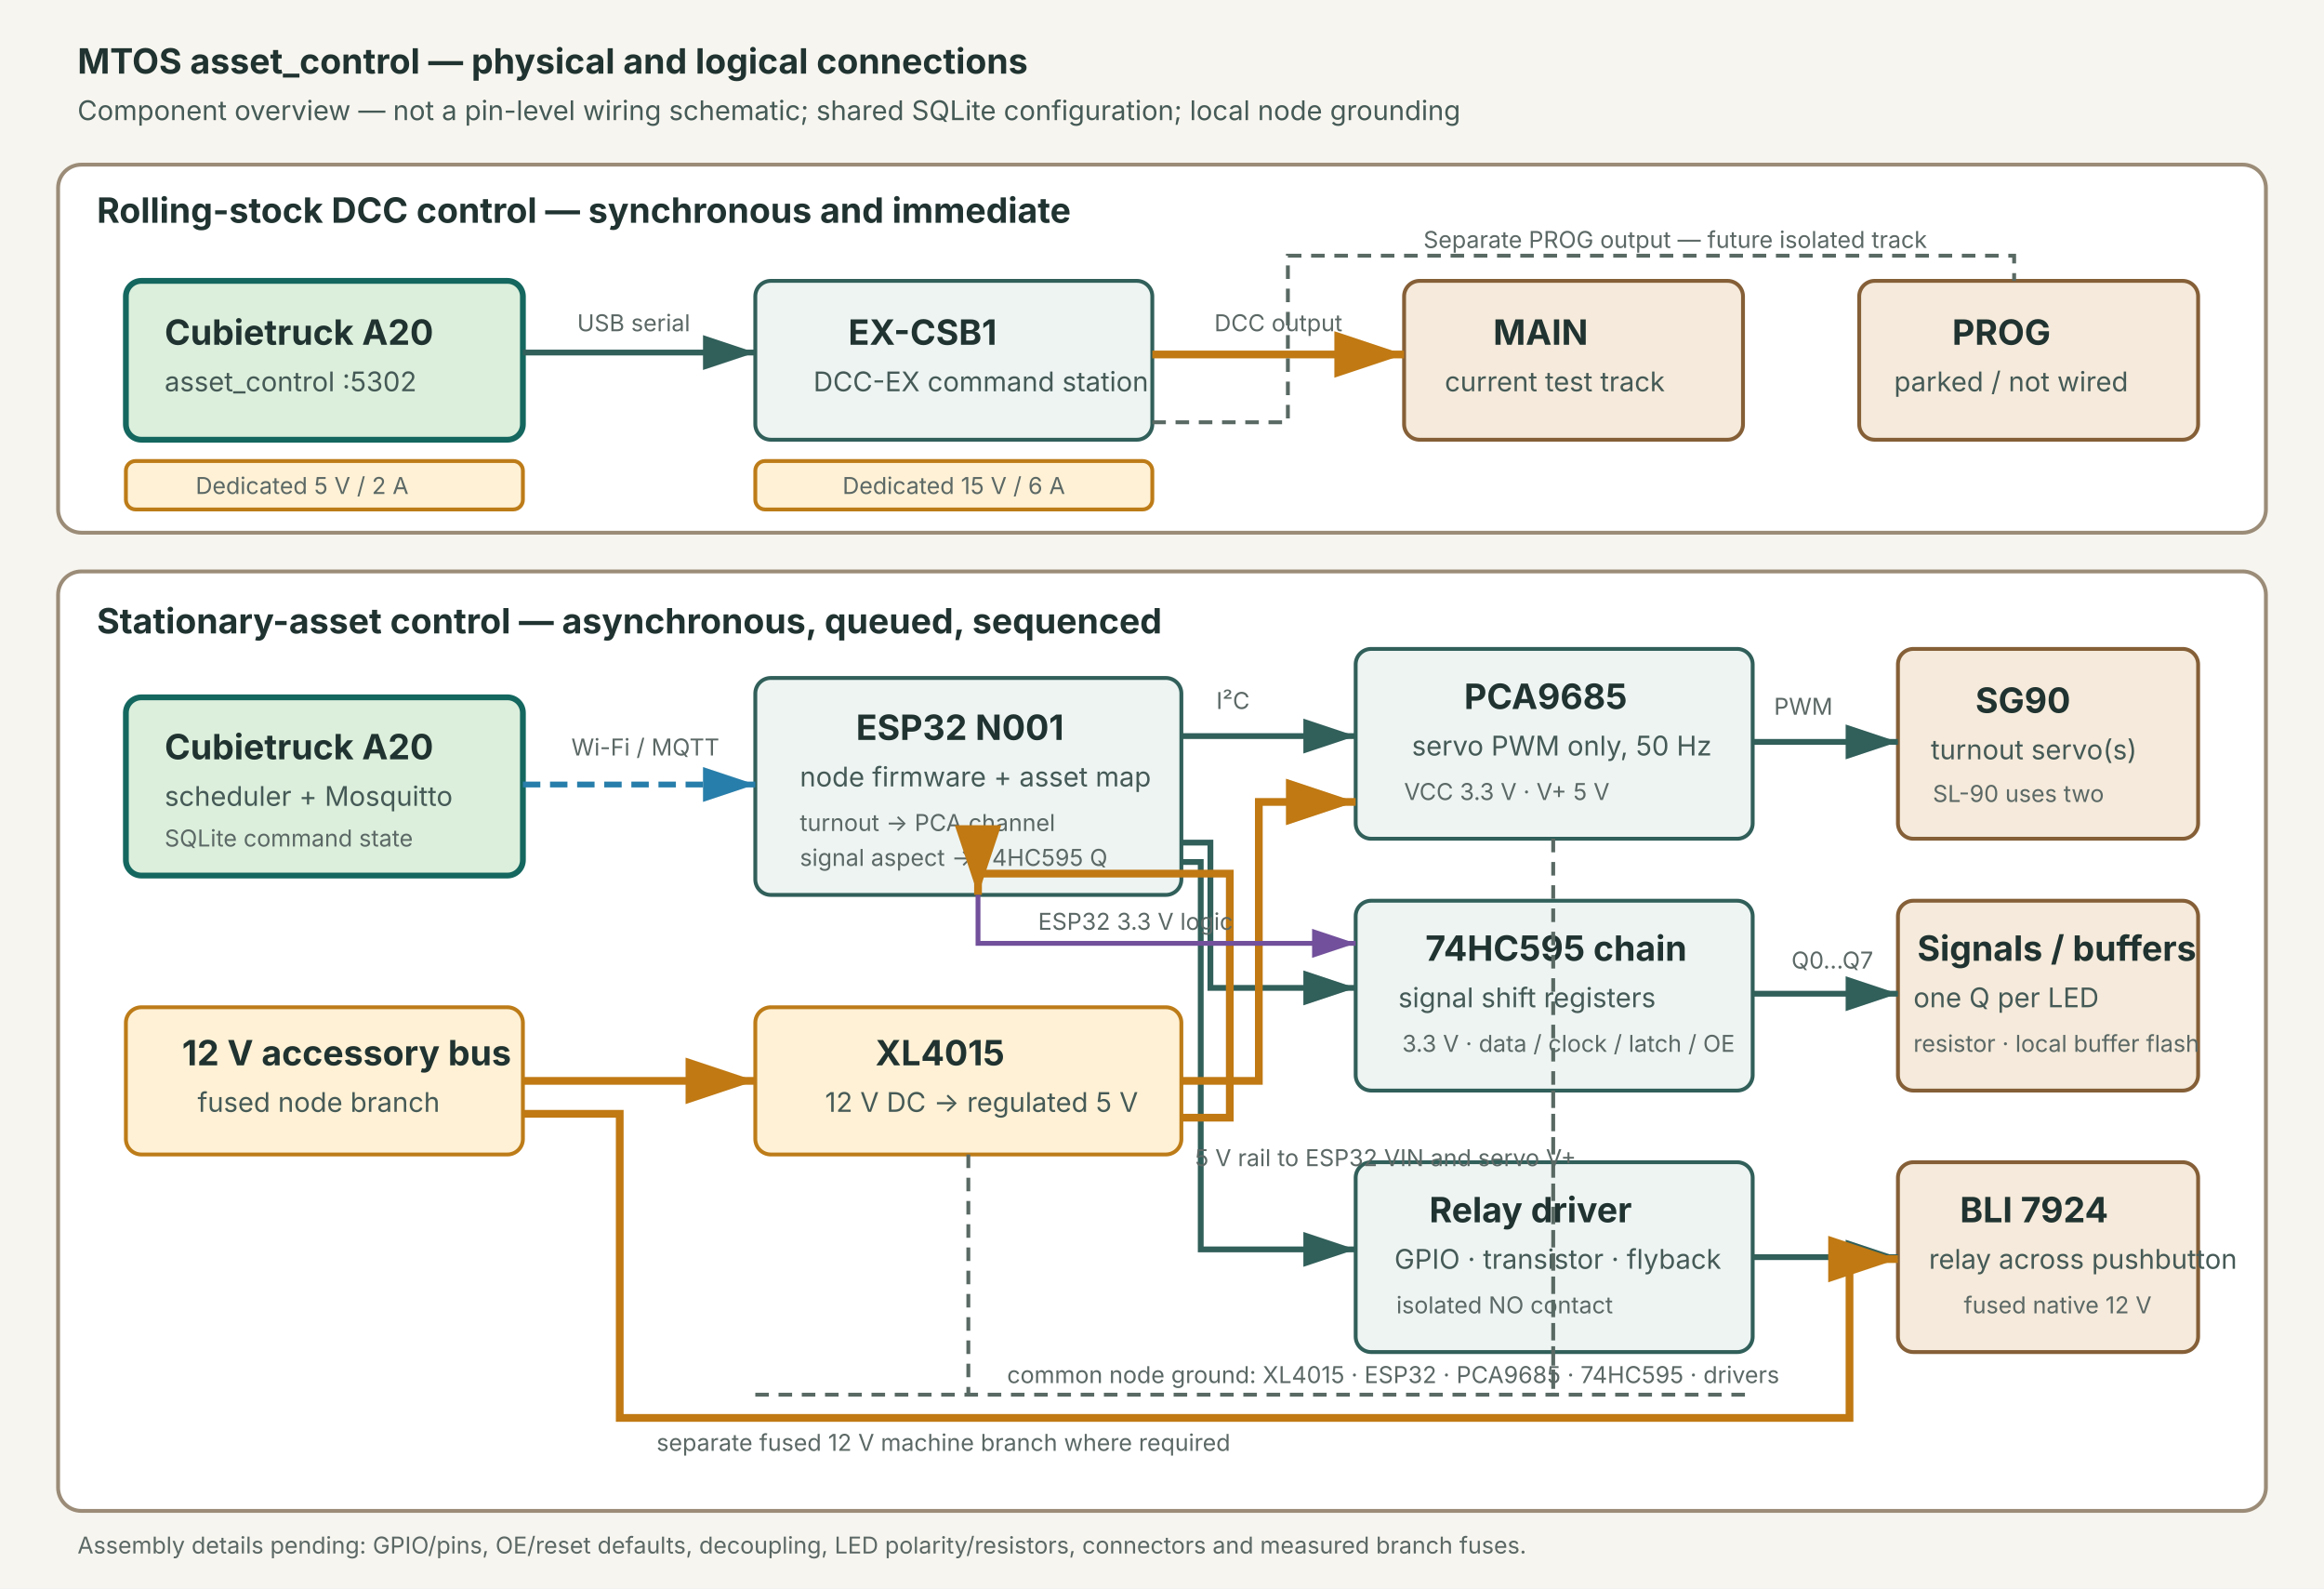
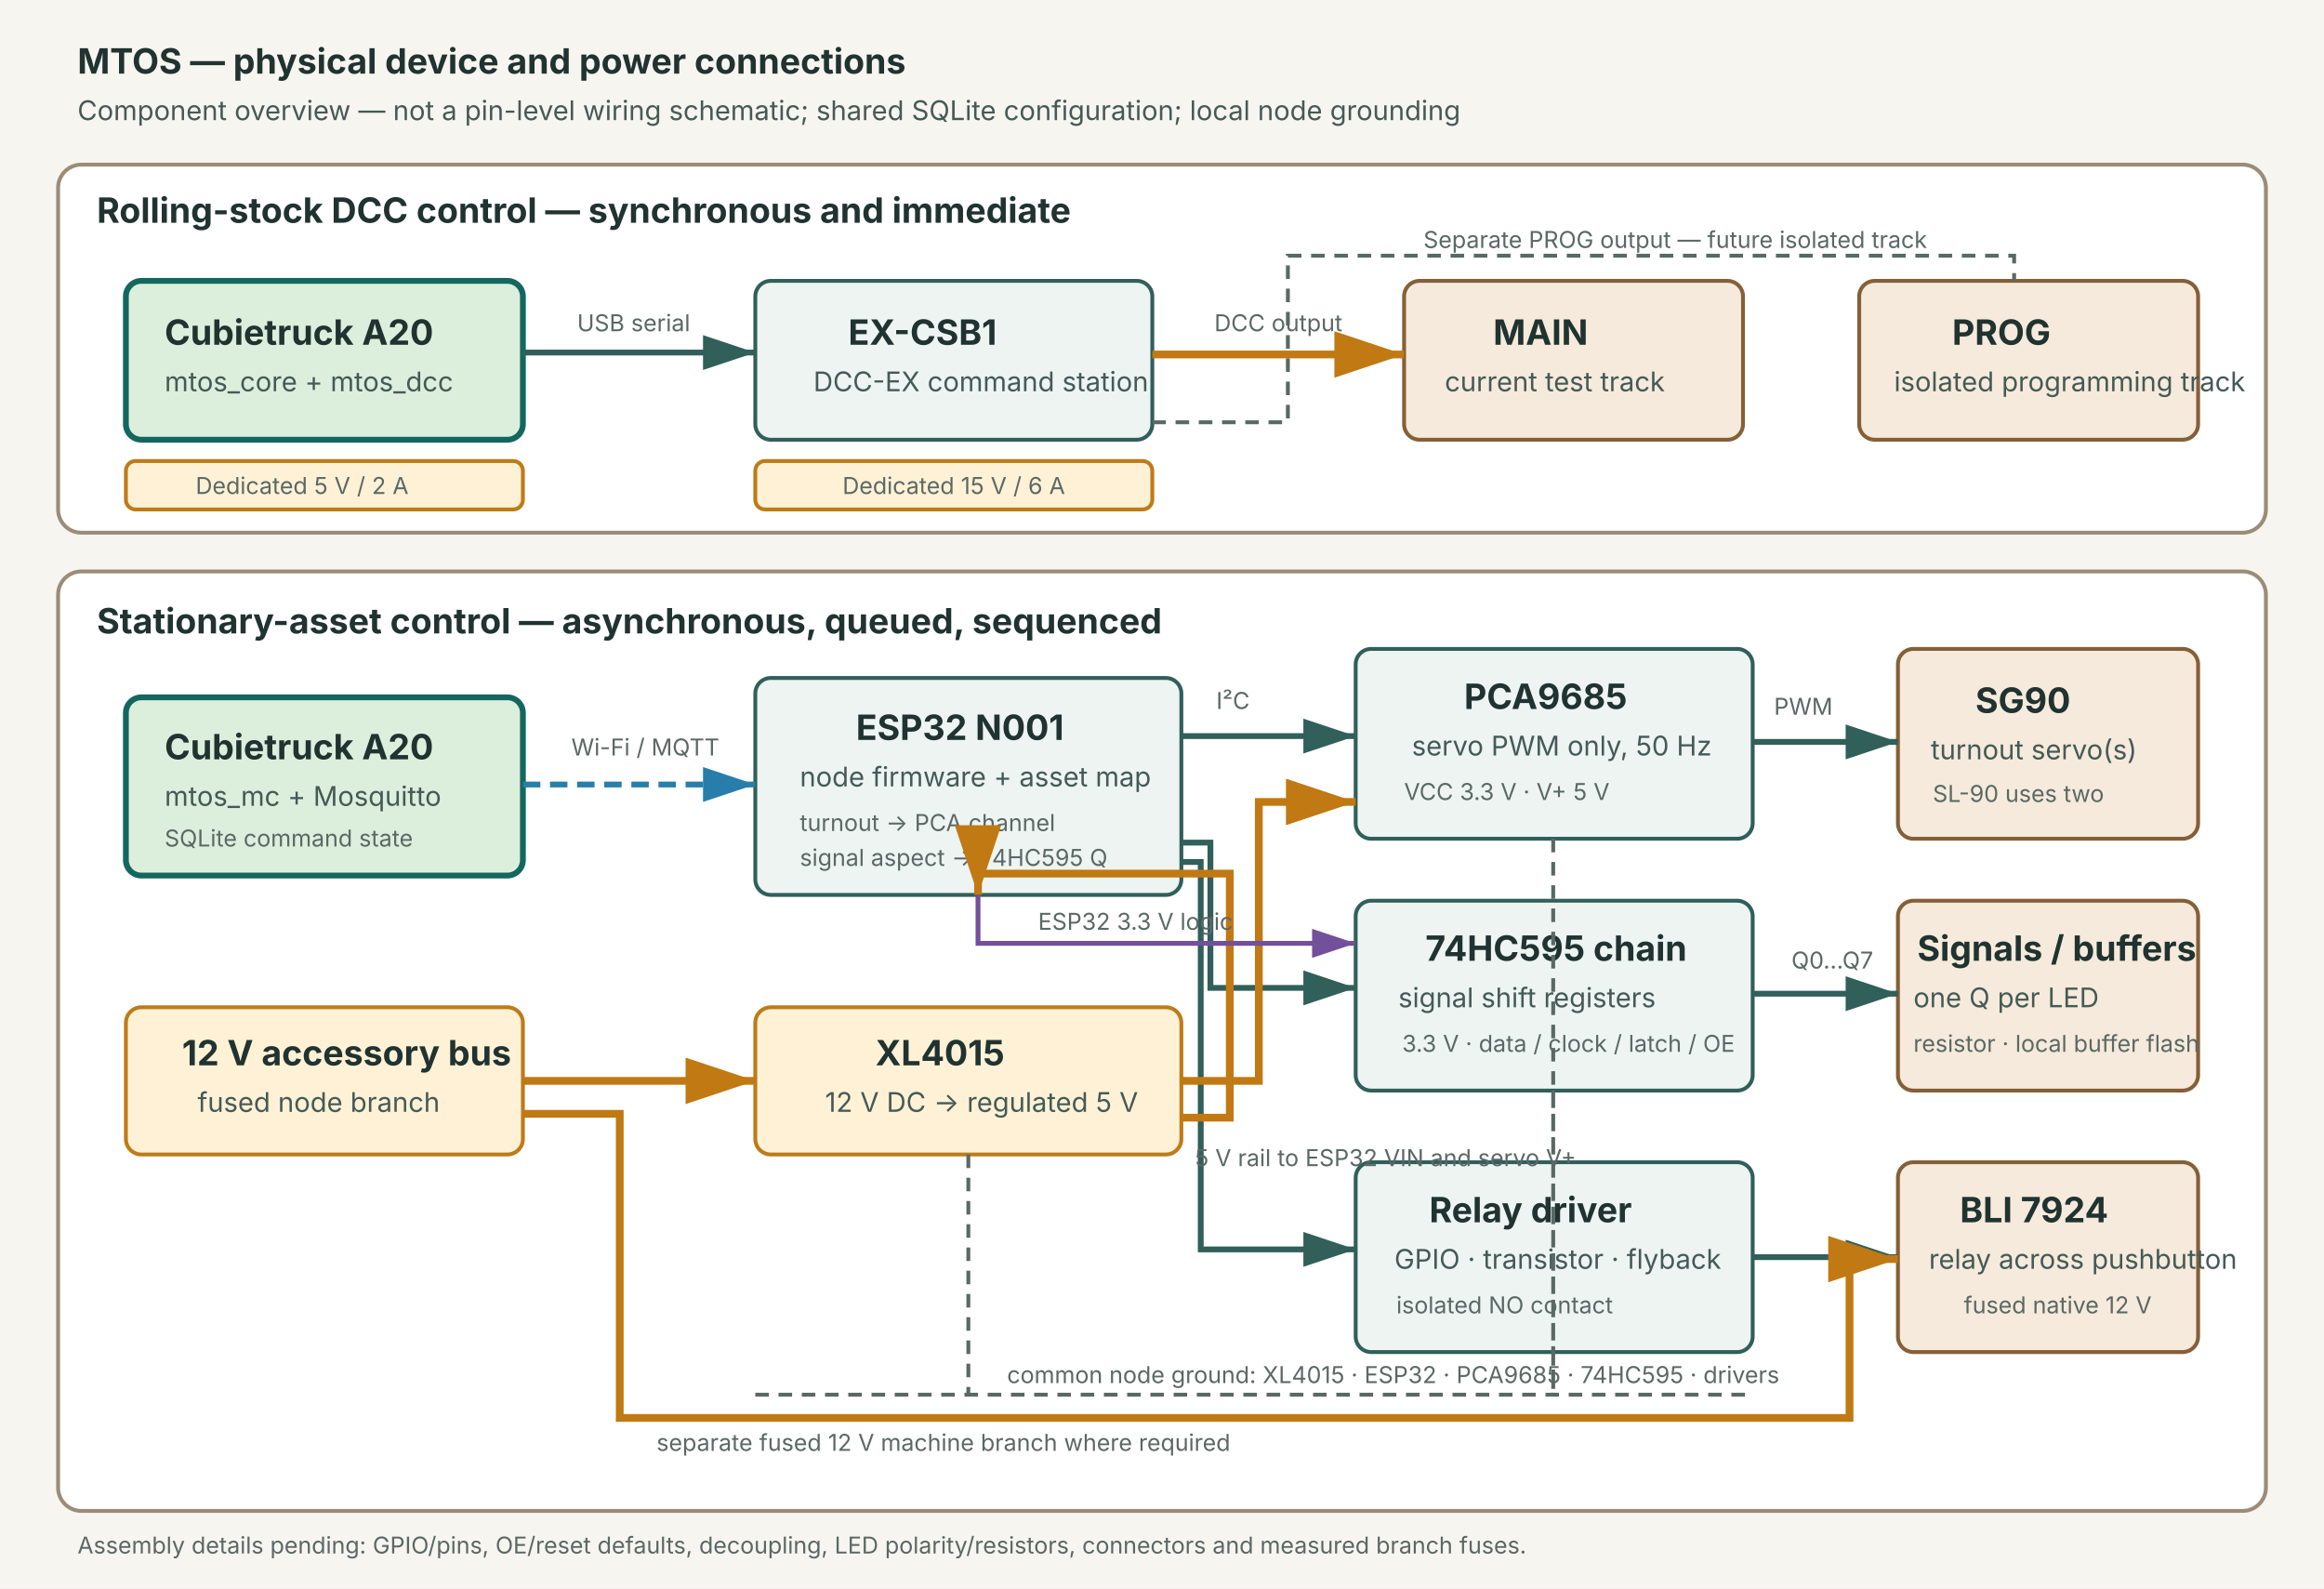
<svg xmlns="http://www.w3.org/2000/svg" width="1200" height="820" viewBox="0 0 1200 820" role="img" aria-labelledby="title desc">
  <defs>
    <style>
      .bg{fill:#f7f5ef}.group{fill:#fff;stroke:#9b8c78;stroke-width:2}.core{fill:#dcefdc;stroke:#14675f;stroke-width:3}.device{fill:#edf4f2;stroke:#315f5a;stroke-width:2}.power{fill:#fff1d6;stroke:#bd7c18;stroke-width:2}.load{fill:#f5eadb;stroke:#855f37;stroke-width:2}.label{font:700 18px Inter,Arial,sans-serif;fill:#203330}.small{font:14px Inter,Arial,sans-serif;fill:#455a56}.tiny{font:12px Inter,Arial,sans-serif;fill:#5b6865}.wire{fill:none;stroke:#315f5a;stroke-width:3;marker-end:url(#arrow)}.logicwire{fill:none;stroke:#72509b;stroke-width:2.5;marker-end:url(#logicarrow)}.powerwire{fill:none;stroke:#c07913;stroke-width:4;marker-end:url(#powerarrow)}.ground{fill:none;stroke:#596963;stroke-width:2;stroke-dasharray:7 5}.radio{fill:none;stroke:#287eaa;stroke-width:3;stroke-dasharray:9 5;marker-end:url(#bluearrow)}
    </style>
    <marker id="arrow" markerWidth="10" markerHeight="10" refX="9" refY="3" orient="auto">
      <path d="M0,0 L9,3 L0,6 Z" fill="#315f5a" />
    </marker>
    <marker id="powerarrow" markerWidth="10" markerHeight="10" refX="9" refY="3" orient="auto">
      <path d="M0,0 L9,3 L0,6 Z" fill="#c07913" />
    </marker>
    <marker id="bluearrow" markerWidth="10" markerHeight="10" refX="9" refY="3" orient="auto">
      <path d="M0,0 L9,3 L0,6 Z" fill="#287eaa" />
    </marker>
    <marker id="logicarrow" markerWidth="10" markerHeight="10" refX="9" refY="3" orient="auto">
      <path d="M0,0 L9,3 L0,6 Z" fill="#72509b" />
    </marker>
  </defs>
  <rect class="bg" width="1200" height="820" />
-   <text class="label" x="40" y="38">MTOS asset_control — physical and logical connections</text>
+   <text class="label" x="40" y="38">MTOS — physical device and power connections</text>
  <text class="small" x="40" y="62">Component overview — not a pin-level wiring schematic; shared SQLite configuration; local node grounding</text>
  <rect class="group" x="30" y="85" width="1140" height="190" rx="12" />
  <text class="label" x="50" y="115">Rolling-stock DCC control — synchronous and immediate</text>
  <rect class="core" x="65" y="145" width="205" height="82" rx="8" />
  <text class="label" x="85" y="178">Cubietruck A20</text>
-   <text class="small" x="85" y="202">asset_control :5302</text>
+   <text class="small" x="85" y="202">mtos_core + mtos_dcc</text>
  <rect class="power" x="65" y="238" width="205" height="25" rx="5" />
  <text class="tiny" x="101" y="255">Dedicated 5 V / 2 A</text>
  <rect class="device" x="390" y="145" width="205" height="82" rx="8" />
  <text class="label" x="438" y="178">EX-CSB1</text>
  <text class="small" x="420" y="202">DCC-EX command station</text>
  <rect class="power" x="390" y="238" width="205" height="25" rx="5" />
  <text class="tiny" x="435" y="255">Dedicated 15 V / 6 A</text>
  <rect class="load" x="725" y="145" width="175" height="82" rx="8" />
  <text class="label" x="771" y="178">MAIN</text>
  <text class="small" x="746" y="202">current test track</text>
  <rect class="load" x="960" y="145" width="175" height="82" rx="8" />
  <text class="label" x="1008" y="178">PROG</text>
-   <text class="small" x="978" y="202">parked / not wired</text>
+   <text class="small" x="978" y="202">isolated programming track</text>
  <path class="wire" d="M270 182 H390" />
  <text class="tiny" x="298" y="171">USB serial</text>
  <path class="powerwire" d="M595 183 H725" />
  <text class="tiny" x="627" y="171">DCC output</text>
  <path class="ground" d="M595 218 H665 V132 H1040 V145" />
  <text class="tiny" x="735" y="128">Separate PROG output — future isolated track</text>
  <rect class="group" x="30" y="295" width="1140" height="485" rx="12" />
  <text class="label" x="50" y="327">Stationary-asset control — asynchronous, queued, sequenced</text>
  <rect class="core" x="65" y="360" width="205" height="92" rx="8" />
  <text class="label" x="85" y="392">Cubietruck A20</text>
-   <text class="small" x="85" y="416">scheduler + Mosquitto</text>
+   <text class="small" x="85" y="416">mtos_mc + Mosquitto</text>
  <text class="tiny" x="85" y="437">SQLite command state</text>
  <rect class="device" x="390" y="350" width="220" height="112" rx="8" />
  <text class="label" x="442" y="382">ESP32 N001</text>
  <text class="small" x="413" y="406">node firmware + asset map</text>
  <text class="tiny" x="413" y="429">turnout → PCA channel</text>
  <text class="tiny" x="413" y="447">signal aspect → 74HC595 Q</text>
  <path class="radio" d="M270 405 H390" />
  <text class="tiny" x="295" y="390">Wi-Fi / MQTT</text>
  <rect class="power" x="65" y="520" width="205" height="76" rx="8" />
  <text class="label" x="94" y="550">12 V accessory bus</text>
  <text class="small" x="102" y="574">fused node branch</text>
  <rect class="power" x="390" y="520" width="220" height="76" rx="8" />
  <text class="label" x="452" y="550">XL4015</text>
  <text class="small" x="426" y="574">12 V DC → regulated 5 V</text>
  <path class="powerwire" d="M270 558 H390" />
  <rect class="device" x="700" y="335" width="205" height="98" rx="8" />
  <text class="label" x="756" y="366">PCA9685</text>
  <text class="small" x="729" y="390">servo PWM only, 50 Hz</text>
  <text class="tiny" x="725" y="413">VCC 3.3 V · V+ 5 V</text>
  <rect class="load" x="980" y="335" width="155" height="98" rx="8" />
  <text class="label" x="1020" y="368">SG90</text>
  <text class="small" x="997" y="392">turnout servo(s)</text>
  <text class="tiny" x="998" y="414">SL-90 uses two</text>
  <path class="wire" d="M610 380 H700" />
  <text class="tiny" x="628" y="366">I²C</text>
  <path class="wire" d="M905 383 H980" />
  <text class="tiny" x="916" y="369">PWM</text>
  <rect class="device" x="700" y="465" width="205" height="98" rx="8" />
  <text class="label" x="736" y="496">74HC595 chain</text>
  <text class="small" x="722" y="520">signal shift registers</text>
  <text class="tiny" x="724" y="543">3.3 V · data / clock / latch / OE</text>
  <rect class="load" x="980" y="465" width="155" height="98" rx="8" />
  <text class="label" x="990" y="496">Signals / buffers</text>
  <text class="small" x="988" y="520">one Q per LED</text>
  <text class="tiny" x="988" y="543">resistor · local buffer flash</text>
  <path class="wire" d="M610 435 H625 V510 H700" />
  <path class="wire" d="M905 513 H980" />
  <text class="tiny" x="925" y="500">Q0…Q7</text>
  <rect class="device" x="700" y="600" width="205" height="98" rx="8" />
  <text class="label" x="738" y="631">Relay driver</text>
  <text class="small" x="720" y="655">GPIO · transistor · flyback</text>
  <text class="tiny" x="721" y="678">isolated NO contact</text>
  <rect class="load" x="980" y="600" width="155" height="98" rx="8" />
  <text class="label" x="1012" y="631">BLI 7924</text>
  <text class="small" x="996" y="655">relay across pushbutton</text>
  <text class="tiny" x="1014" y="678">fused native 12 V</text>
  <path class="wire" d="M610 445 H620 V645 H700" />
  <path class="wire" d="M905 649 H980" />
  <path class="powerwire" d="M610 558 H650 V414 H700" />
  <path class="powerwire" d="M610 577 H635 V451 H505 V462" />
  <text class="tiny" x="617" y="602">5 V rail to ESP32 VIN and servo V+</text>
  <path class="logicwire" d="M505 462 V487 H700" />
  <text class="tiny" x="536" y="480">ESP32 3.3 V logic</text>
  <path class="powerwire" d="M270 575 H320 V732 H955 V650 H980" />
  <text class="tiny" x="339" y="749">separate fused 12 V machine branch where required</text>
  <path class="ground" d="M390 720 H905" />
  <path class="ground" d="M500 596 V720 M802 433 V720 M802 563 V720 M802 698 V720" />
  <text class="tiny" x="520" y="714">common node ground: XL4015 · ESP32 · PCA9685 · 74HC595 · drivers</text>
  <text class="tiny" x="40" y="802">Assembly details pending: GPIO/pins, OE/reset defaults, decoupling, LED polarity/resistors, connectors and measured branch fuses.</text>
</svg>
